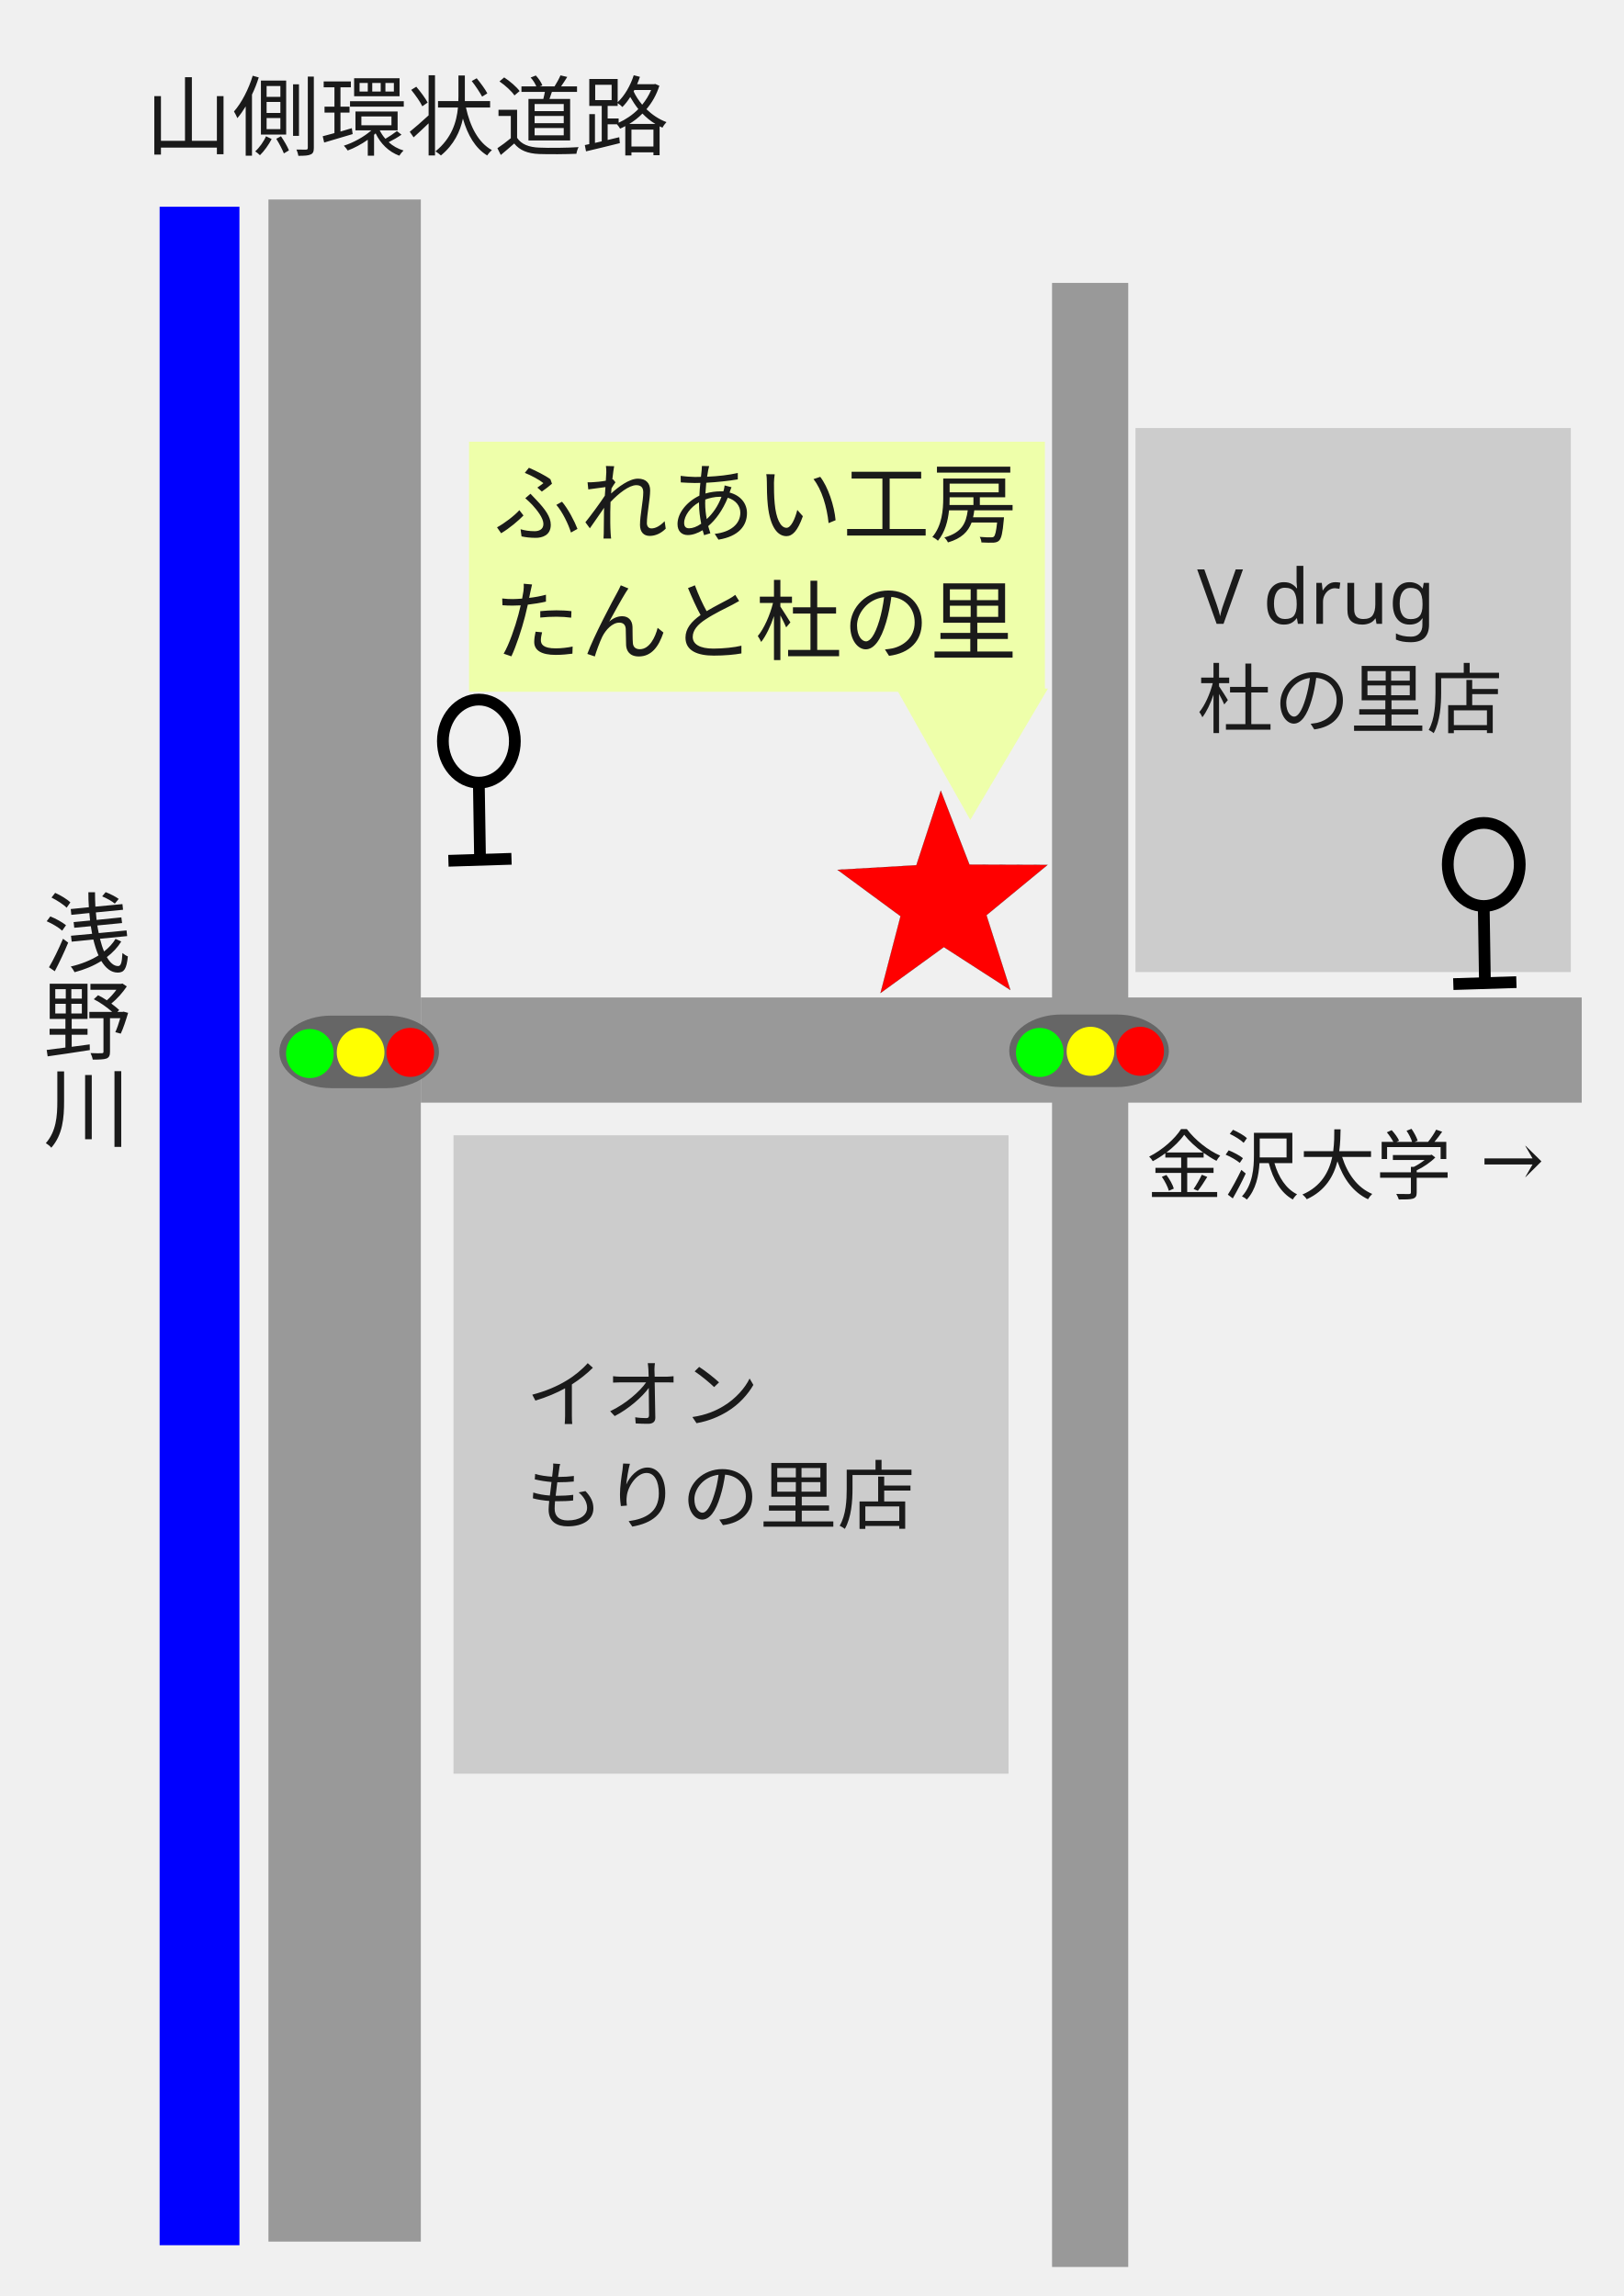
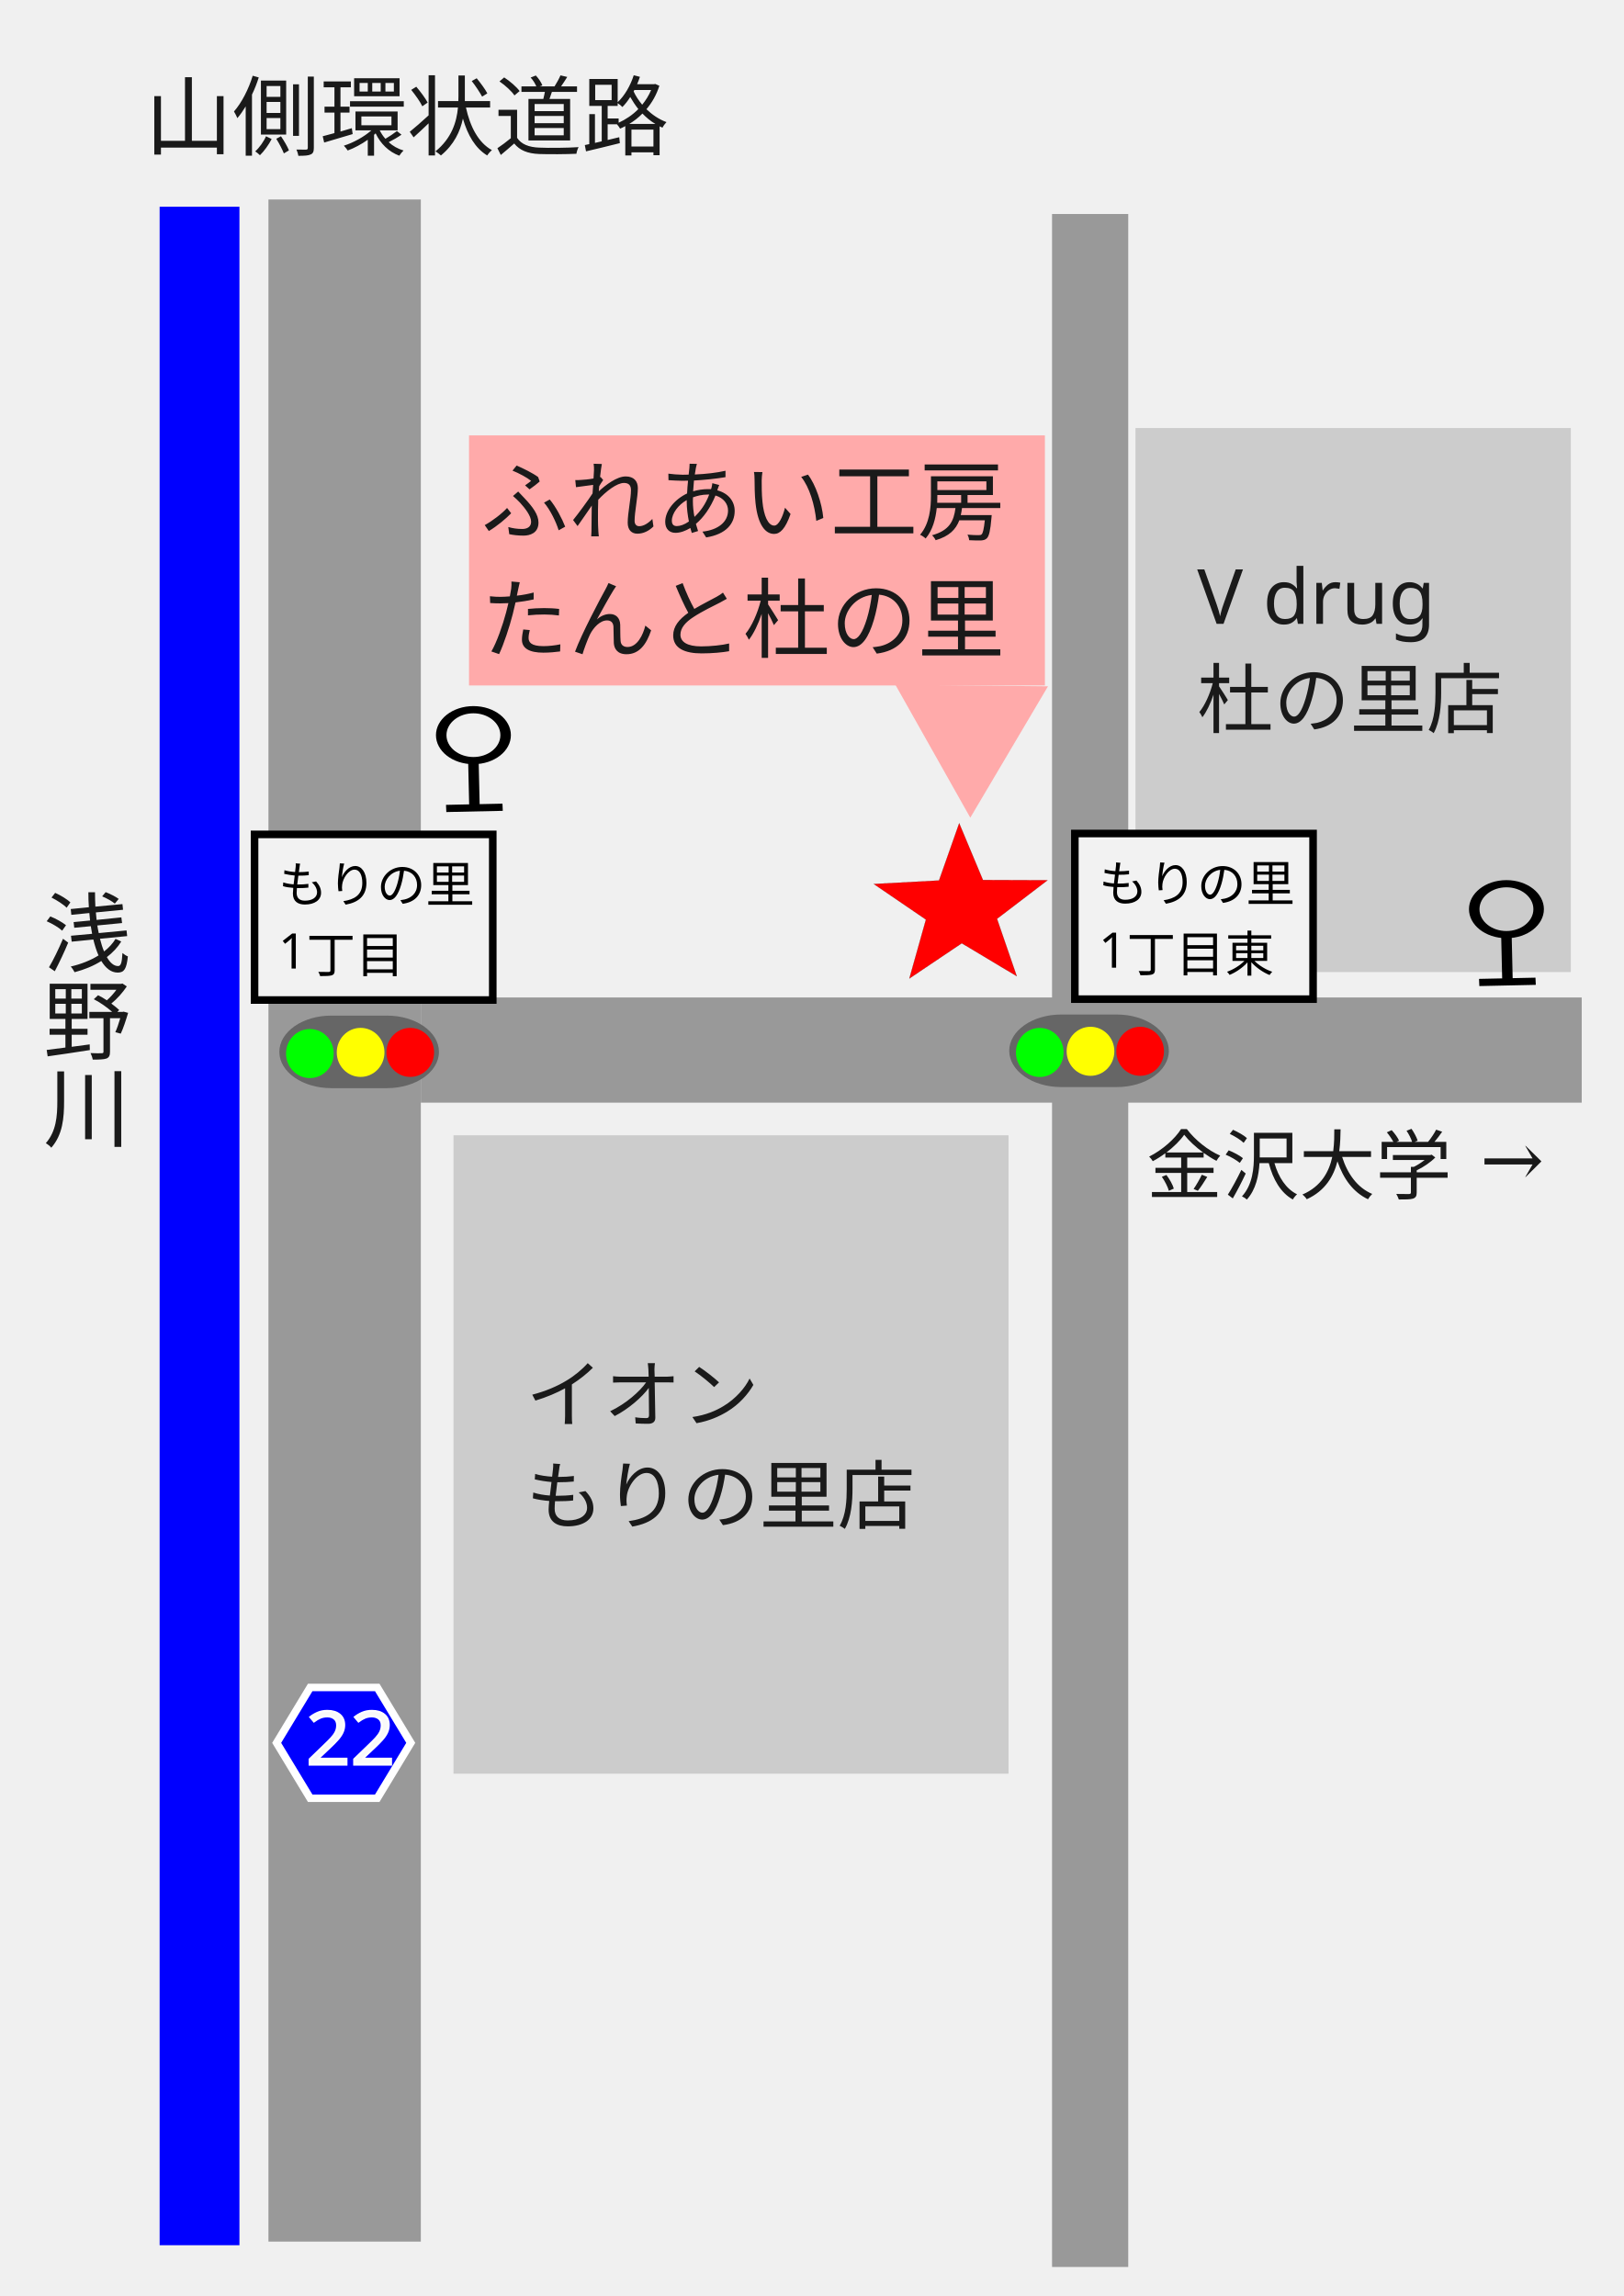
<svg xmlns="http://www.w3.org/2000/svg" width="210mm" height="297mm" viewBox="0 0 210 297" version="1.1" id="svg1">
  <defs id="defs1" />
  <g id="layer1">
    <text xml:space="preserve" style="font-style:normal;font-variant:normal;font-weight:normal;font-stretch:normal;font-size:11.289px;font-family:'Bitstream Vera Serif';-inkscape-font-specification:'Bitstream Vera Serif';writing-mode:tb-rl;direction:ltr;fill:#1a1a1a;stroke-width:0.265" x="11.261" y="114.953" id="text9">
      <tspan style="font-style:normal;font-variant:normal;font-weight:normal;font-stretch:normal;font-family:'Bitstream Vera Serif';-inkscape-font-specification:'Bitstream Vera Serif';writing-mode:tb-rl;fill:#1a1a1a;stroke-width:0.265" x="11.261" y="114.953" id="tspan12">浅野川</tspan>
    </text>
    <rect style="fill:#0000ff;stroke-width:0.286" id="rect1" width="10.322" height="263.687" x="20.645" y="26.744" />
    <rect style="fill:#999999;stroke-width:0.293" id="rect2" width="19.706" height="264.156" x="34.72" y="25.806" />
    <rect style="fill:#999999;stroke-width:0.285" id="rect3" width="150.142" height="13.607" x="54.427" y="129.028" />
    <g id="g1" transform="matrix(1.159091,0,0,1,-24.01422,3.753554)" style="fill:#cccccc">
      <rect style="fill:#cccccc;stroke-width:0.205" id="rect4" width="61.934" height="82.578" x="71.318" y="143.104" />
    </g>
    <text xml:space="preserve" style="font-style:normal;font-variant:normal;font-weight:normal;font-stretch:normal;font-size:9.682px;font-family:'Bitstream Vera Serif';-inkscape-font-specification:'Bitstream Vera Serif';writing-mode:lr-tb;direction:ltr;white-space:pre;inline-size:63.174;display:inline;fill:#1a1a1a;stroke-width:0.265" x="79.744" y="175.935" id="text4" transform="matrix(1.040923,0,0,1,-15.02752,7.976303)">
-       <tspan x="79.744" y="175.935" id="tspan1">イオン
+       <tspan x="79.744" y="175.935" id="tspan2">イオン
</tspan>
-       <tspan x="79.744" y="189.011" id="tspan4">もりの里店</tspan>
+       <tspan x="79.744" y="189.011" id="tspan5">もりの里店</tspan>
    </text>
-     <rect style="fill:#eeffaa;stroke-width:0.265" id="rect5" width="74.482" height="32.348" x="60.659" y="57.138" />
-     <g id="g14" transform="translate(0,2.345972)">
-       <text xml:space="preserve" style="font-style:normal;font-variant:normal;font-weight:normal;font-stretch:normal;font-size:11.289px;font-family:'Bitstream Vera Serif';-inkscape-font-specification:'Bitstream Vera Serif';writing-mode:lr-tb;direction:ltr;fill:#1a1a1a;stroke-width:0.265" x="63.811" y="66.902" id="text5">
-         <tspan style="font-style:normal;font-variant:normal;font-weight:normal;font-stretch:normal;font-size:11.289px;font-family:'Bitstream Vera Serif';-inkscape-font-specification:'Bitstream Vera Serif';fill:#1a1a1a;stroke-width:0.265" x="63.811" y="66.902" id="tspan7">ふれあい工房</tspan>
-         <tspan style="font-style:normal;font-variant:normal;font-weight:normal;font-stretch:normal;font-size:11.289px;font-family:'Bitstream Vera Serif';-inkscape-font-specification:'Bitstream Vera Serif';fill:#1a1a1a;stroke-width:0.265" x="63.811" y="82.149" id="tspan8">たんと杜の里</tspan>
-       </text>
-       <path style="fill:#eeffaa;stroke-width:0.265" id="path8" d="M 113.134,73.321 97.719,60.988 116.107,53.805 Z" transform="rotate(21.93416,40.89158,120.4053)" />
-     </g>
    <text xml:space="preserve" style="font-style:normal;font-variant:normal;font-weight:normal;font-stretch:normal;font-size:11.289px;font-family:'Bitstream Vera Serif';-inkscape-font-specification:'Bitstream Vera Serif';writing-mode:lr-tb;direction:ltr;fill:#1a1a1a;stroke-width:0.265" x="18.768" y="19.237" id="text10">
      <tspan id="tspan10" style="font-style:normal;font-variant:normal;font-weight:normal;font-stretch:normal;font-family:'Bitstream Vera Serif';-inkscape-font-specification:'Bitstream Vera Serif';stroke-width:0.265" x="18.768" y="19.237">山側環状道路</tspan>
    </text>
-     <rect style="fill:#999999;stroke-width:0.279" id="rect13" width="9.853" height="256.649" x="136.066" y="36.597" />
+     <rect style="fill:#999999;stroke-width:0.284" id="rect13" width="9.853" height="265.564" x="136.066" y="27.682" />
    <text xml:space="preserve" style="font-style:normal;font-variant:normal;font-weight:normal;font-stretch:normal;font-size:9.878px;font-family:'Bitstream Vera Serif';-inkscape-font-specification:'Bitstream Vera Serif';writing-mode:lr-tb;direction:ltr;fill:#1a1a1a;stroke-width:0.265" x="148.265" y="154.365" id="text14">
      <tspan id="tspan14" style="font-style:normal;font-variant:normal;font-weight:normal;font-stretch:normal;font-size:9.878px;font-family:'Bitstream Vera Serif';-inkscape-font-specification:'Bitstream Vera Serif';fill:#1a1a1a;stroke-width:0.265" x="148.265" y="154.365">金沢大学</tspan>
    </text>
    <text xml:space="preserve" style="font-style:normal;font-variant:normal;font-weight:normal;font-stretch:normal;font-size:9.878px;font-family:'Bitstream Vera Serif';-inkscape-font-specification:'Bitstream Vera Serif';writing-mode:lr-tb;direction:ltr;fill:#1a1a1a;stroke-width:0.265" x="191.431" y="153.427" id="text15">
      <tspan id="tspan15" style="font-style:normal;font-variant:normal;font-weight:normal;font-stretch:normal;font-family:'Bitstream Vera Serif';-inkscape-font-specification:'Bitstream Vera Serif';stroke-width:0.265" x="191.431" y="153.427">→</tspan>
    </text>
-     <path style="fill:#ff0000;stroke:#000000;stroke-width:0.1" id="path1" d="m 205.537,140.267 -46.556,-29.822 -44.32,32.018 13.976,-53.493 L 84.49,56.713 139.684,53.474 156.72,1.52 176.856,53.012 231.531,53.16 188.782,88.222 Z" transform="matrix(0.1846966,1.584332e-4,-1.5752428e-4,0.1857623,92.72653,101.9673)" />
+     <g id="g21" transform="translate(0,1.058333)" />
+     <g id="g22">
+       <rect style="fill:#ffaaaa;stroke-width:0.265" id="rect5" width="74.482" height="32.348" x="60.659" y="55.262" transform="translate(0,1.058333)" />
+       <text xml:space="preserve" style="font-style:normal;font-variant:normal;font-weight:normal;font-stretch:normal;font-size:11.289px;font-family:'Bitstream Vera Serif';-inkscape-font-specification:'Bitstream Vera Serif';writing-mode:lr-tb;direction:ltr;fill:#1a1a1a;stroke-width:0.265" x="62.223" y="67.9" id="text5" transform="translate(0,1.058333)">
+         <tspan style="font-style:normal;font-variant:normal;font-weight:normal;font-stretch:normal;font-size:11.289px;font-family:'Bitstream Vera Serif';-inkscape-font-specification:'Bitstream Vera Serif';fill:#1a1a1a;stroke-width:0.265" x="62.223" y="67.9" id="tspan7">ふれあい工房</tspan>
+         <tspan style="font-style:normal;font-variant:normal;font-weight:normal;font-stretch:normal;font-size:11.289px;font-family:'Bitstream Vera Serif';-inkscape-font-specification:'Bitstream Vera Serif';fill:#1a1a1a;stroke-width:0.265" x="62.223" y="83.147" id="tspan8">たんと杜の里</tspan>
+       </text>
+       <path style="fill:#ffaaaa;stroke-width:0.265" id="path8" d="M 113.134,73.321 97.719,60.988 116.107,53.805 Z" transform="rotate(21.93416,35.58492,121.4336)" />
+       <path style="fill:#ff0000;stroke:#000000;stroke-width:0.1" id="path1" d="m 205.537,140.267 -46.556,-29.822 -44.32,32.018 13.976,-53.493 L 84.49,56.713 139.684,53.474 156.72,1.52 176.856,53.012 231.531,53.16 188.782,88.222 Z" transform="matrix(0.1528597,1.2157536e-4,-1.3037124e-4,0.1425466,100.1015,106.2559)" />
+     </g>
    <rect style="fill:#cccccc;stroke-width:0.346" id="rect6" width="56.303" height="70.379" x="146.858" y="55.365" />
+     <g id="g6-9" transform="matrix(0.8948768,0,0,0.6125895,139.4102,58.8777)">
+       <ellipse style="fill:none;stroke:#000000;stroke-width:1.518;stroke-dasharray:none;stroke-opacity:1" id="path15-7-3" cx="61.934" cy="95.869" rx="4.655" ry="5.375" />
+       <path style="fill:none;stroke:#000000;stroke-width:1.518;stroke-dasharray:none;stroke-opacity:1" d="m 61.934,101.495 c 0.152,9.669 0.152,9.669 0.152,9.669" id="path16-5-6" />
+       <path style="fill:none;stroke:#000000;stroke-width:1.518;stroke-dasharray:none;stroke-opacity:1" d="m 57.995,111.347 c 8.159,-0.256 8.159,-0.256 8.159,-0.256 v 0" id="path17-9-0" />
+     </g>
    <text xml:space="preserve" style="font-size:9.878px;font-family:'Fira Sans';-inkscape-font-specification:'Fira Sans';writing-mode:lr-tb;direction:ltr;fill:#1a1a1a;stroke-width:0.265" x="154.834" y="80.701" id="text6">
      <tspan id="tspan6" style="stroke-width:0.265" x="154.834" y="80.701">V drug</tspan>
      <tspan style="stroke-width:0.265" x="154.834" y="94.045" id="tspan9">杜の里店</tspan>
    </text>
    <g id="g13" transform="matrix(0.2328042,0,0,0.1626016,23.45724,93.4574)">
      <g id="g12">
        <rect style="fill:#666666;stroke-width:0.374" id="rect9" width="88.678" height="57.711" x="54.427" y="233.19" ry="28.855" />
      </g>
      <ellipse style="fill:#00ff00;stroke-width:0.626" id="path11-3" cx="71.39" cy="263.368" rx="13.248" ry="19.508" />
      <ellipse style="fill:#ffff00;stroke-width:0.626" id="path11" cx="99.576" cy="262.451" rx="13.248" ry="19.508" />
      <ellipse style="fill:#ff0000;stroke-width:0.626" id="use12" cx="127.153" cy="262.451" rx="13.248" ry="19.508" />
    </g>
    <g id="g13-1" transform="matrix(0.2328042,0,0,0.1626016,117.857,93.31634)">
      <g id="g12-2">
        <rect style="fill:#666666;stroke-width:0.374" id="rect9-7" width="88.678" height="57.711" x="54.427" y="233.19" ry="28.855" />
      </g>
      <ellipse style="fill:#00ff00;stroke-width:0.626" id="path11-3-0" cx="71.39" cy="263.368" rx="13.248" ry="19.508" />
      <ellipse style="fill:#ffff00;stroke-width:0.626" id="path11-9" cx="99.576" cy="262.451" rx="13.248" ry="19.508" />
      <ellipse style="fill:#ff0000;stroke-width:0.626" id="use12-3" cx="127.153" cy="262.451" rx="13.248" ry="19.508" />
    </g>
-     <ellipse style="fill:none;stroke:#000000;stroke-width:1.518;stroke-dasharray:none;stroke-opacity:1" id="path15-7" cx="61.934" cy="95.869" rx="4.655" ry="5.375" />
-     <path style="fill:none;stroke:#000000;stroke-width:1.518;stroke-dasharray:none;stroke-opacity:1" d="m 61.934,101.495 c 0.152,9.669 0.152,9.669 0.152,9.669" id="path16-5" />
-     <path style="fill:none;stroke:#000000;stroke-width:1.518;stroke-dasharray:none;stroke-opacity:1" d="m 57.995,111.347 c 8.159,-0.256 8.159,-0.256 8.159,-0.256 v 0" id="path17-9" />
-     <ellipse style="fill:none;stroke:#000000;stroke-width:1.518;stroke-dasharray:none;stroke-opacity:1" id="path15" cx="191.9" cy="111.822" rx="4.655" ry="5.375" />
-     <path style="fill:none;stroke:#000000;stroke-width:1.518;stroke-dasharray:none;stroke-opacity:1" d="m 191.9,117.448 c 0.152,9.669 0.152,9.669 0.152,9.669" id="path16" />
-     <path style="fill:none;stroke:#000000;stroke-width:1.518;stroke-dasharray:none;stroke-opacity:1" d="m 187.962,127.3 c 8.159,-0.256 8.159,-0.256 8.159,-0.256 v 0" id="path17" />
+     <g id="g6" transform="matrix(0.8948768,0,0,0.6125895,5.806871,36.36785)">
+       <ellipse style="fill:none;stroke:#000000;stroke-width:1.518;stroke-dasharray:none;stroke-opacity:1" id="path15-7" cx="61.934" cy="95.869" rx="4.655" ry="5.375" />
+       <path style="fill:none;stroke:#000000;stroke-width:1.518;stroke-dasharray:none;stroke-opacity:1" d="m 61.934,101.495 c 0.152,9.669 0.152,9.669 0.152,9.669" id="path16-5" />
+       <path style="fill:none;stroke:#000000;stroke-width:1.518;stroke-dasharray:none;stroke-opacity:1" d="m 57.995,111.347 c 8.159,-0.256 8.159,-0.256 8.159,-0.256 v 0" id="path17-9" />
+     </g>
+     <g id="g5" transform="matrix(0.3359842,0,0,0.3207035,-36.1015,148.2556)">
+       <path style="fill:#0000ff;stroke:#ffffff;stroke-width:3;stroke-dasharray:none;stroke-opacity:1" id="path2" d="m 265.564,240.697 -12.903,22.348 h -25.806 l -12.903,-22.348 12.903,-22.348 h 25.806 z" />
+       <text xml:space="preserve" style="font-size:29.986px;font-family:'Fira Sans';-inkscape-font-specification:'Fira Sans';writing-mode:lr-tb;direction:ltr;fill:#f9f9f9;stroke:#ffffff;stroke-width:0.8;stroke-dasharray:none;stroke-opacity:1" x="225.213" y="249.491" id="text2">
+         <tspan style="font-size:29.986px;stroke-width:0.8;stroke-dasharray:none" x="225.213" y="249.491" id="tspan3">22</tspan>
+       </text>
+     </g>
+     <text xml:space="preserve" style="font-size:6.35px;font-family:'Fira Sans';-inkscape-font-specification:'Fira Sans';writing-mode:lr-tb;direction:ltr;white-space:pre;inline-size:22.758;display:inline;fill:#1a1a0b;fill-opacity:1;stroke:#ffffff;stroke-width:0.8;stroke-dasharray:none;stroke-opacity:1" x="158.588" y="208.322" id="text11" />
+     <g id="g19" transform="translate(-123.8673,-95.77561)">
+       <rect style="fill:#f2f2f2;stroke:#000000;stroke-width:0.98;stroke-dasharray:none;stroke-opacity:1" id="rect7" width="30.809" height="21.425" x="156.79" y="203.709" ry="0" rx="0" />
+       <text xml:space="preserve" style="font-size:6.35px;font-family:'Fira Sans';-inkscape-font-specification:'Fira Sans';writing-mode:lr-tb;direction:ltr;fill:#000000;fill-opacity:1;stroke:#000000;stroke-width:0;stroke-dasharray:none;stroke-opacity:1" x="159.875" y="212.485" id="text16">
+         <tspan style="fill:#000000;fill-opacity:1;stroke:#000000;stroke-width:0;stroke-dasharray:none;stroke-opacity:1" x="159.875" y="212.485" id="tspan18">もりの里</tspan>
+         <tspan style="fill:#000000;fill-opacity:1;stroke:#000000;stroke-width:0;stroke-dasharray:none;stroke-opacity:1" x="159.875" y="221.063" id="tspan19">1丁目</tspan>
+       </text>
+     </g>
+     <g id="g20" transform="translate(-16.4218,-89.08695)">
+       <rect style="fill:#f2f2f2;stroke:#000000;stroke-width:0.98;stroke-dasharray:none;stroke-opacity:1" id="rect7-5" width="30.809" height="21.425" x="155.437" y="196.906" ry="0" rx="0" />
+       <text xml:space="preserve" style="font-size:6.35px;font-family:'Fira Sans';-inkscape-font-specification:'Fira Sans';writing-mode:lr-tb;direction:ltr;fill:#000000;fill-opacity:1;stroke:#000000;stroke-width:0;stroke-dasharray:none;stroke-opacity:1" x="158.523" y="205.682" id="text16-6">
+         <tspan style="fill:#000000;fill-opacity:1;stroke:#000000;stroke-width:0;stroke-dasharray:none;stroke-opacity:1" x="158.523" y="205.682" id="tspan18-2">もりの里</tspan>
+         <tspan style="fill:#000000;fill-opacity:1;stroke:#000000;stroke-width:0;stroke-dasharray:none;stroke-opacity:1" x="158.523" y="214.26" id="tspan19-9">1丁目東</tspan>
+       </text>
+     </g>
  </g>
</svg>
